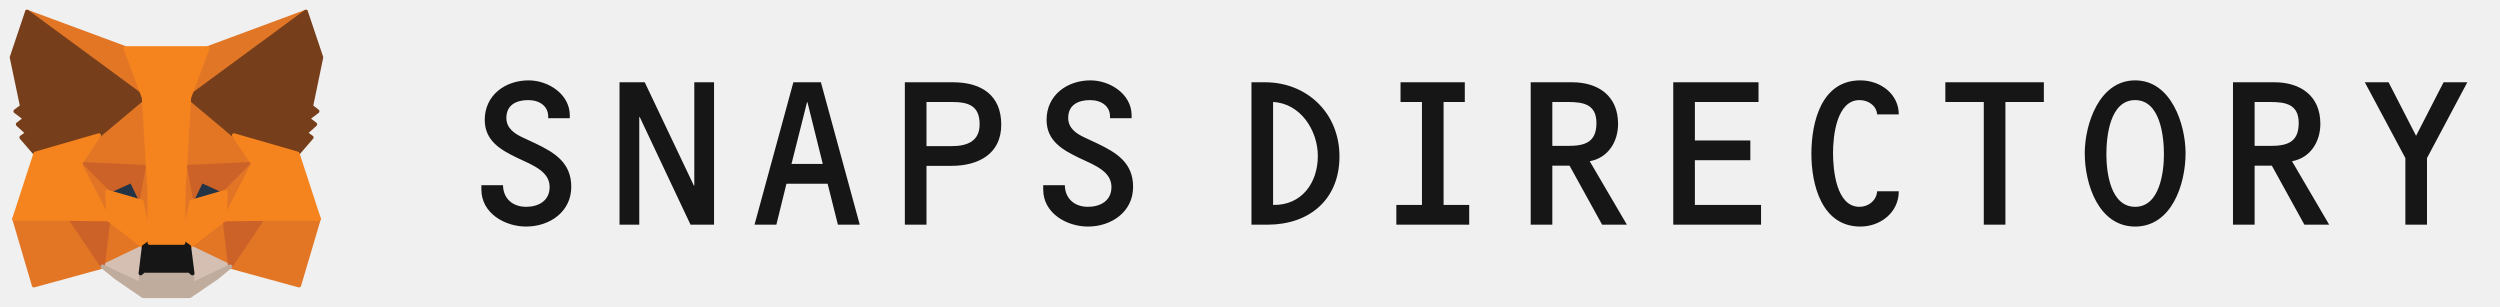
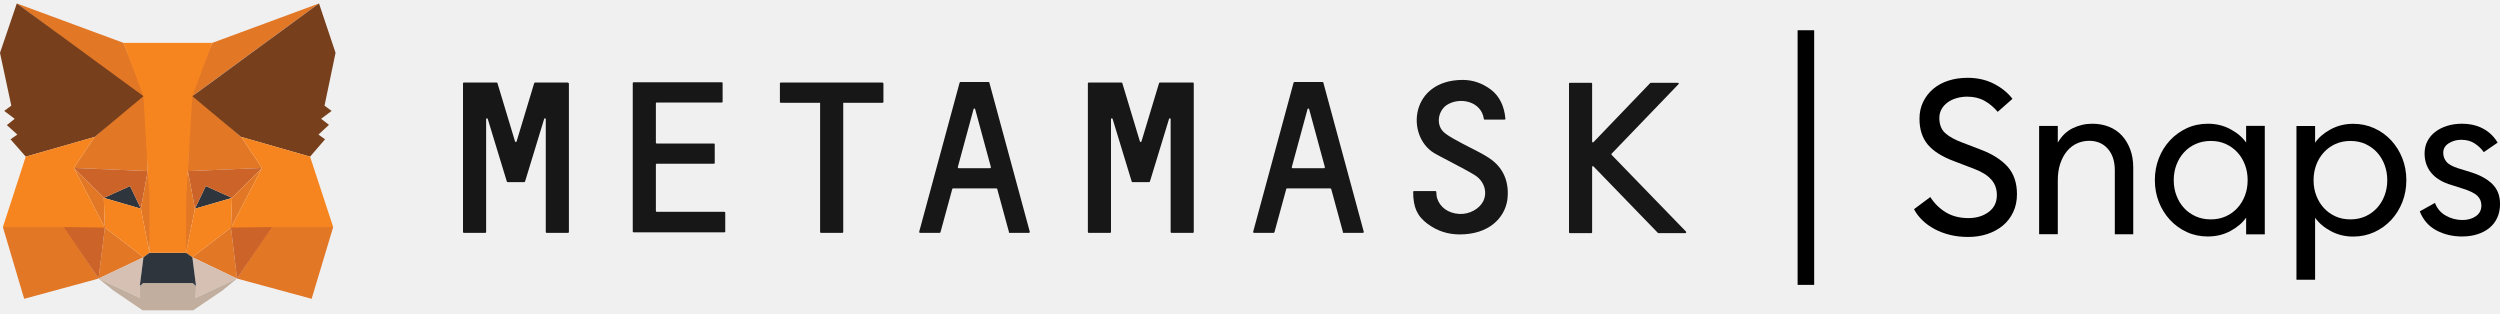
- <svg xmlns="http://www.w3.org/2000/svg" width="212" height="26" viewBox="0 0 212 26" fill="none">
-   <path d="M25.939 1L15.69 8.532L17.595 4.093L25.939 1Z" fill="#E17726" stroke="#E17726" stroke-width="0.349" stroke-linecap="round" stroke-linejoin="round" />
-   <path d="M2.298 1L12.456 8.602L10.641 4.093L2.298 1Z" fill="#E27625" stroke="#E27625" stroke-width="0.349" stroke-linecap="round" stroke-linejoin="round" />
-   <path d="M22.248 18.465L19.521 22.602L25.361 24.199L27.033 18.555L22.248 18.465Z" fill="#E27625" stroke="#E27625" stroke-width="0.349" stroke-linecap="round" stroke-linejoin="round" />
-   <path d="M1.213 18.555L2.875 24.199L8.704 22.602L5.988 18.465L1.213 18.555Z" fill="#E27625" stroke="#E27625" stroke-width="0.349" stroke-linecap="round" stroke-linejoin="round" />
-   <path d="M8.39 11.475L6.768 13.905L12.547 14.166L12.354 7.99L8.39 11.475Z" fill="#E27625" stroke="#E27625" stroke-width="0.349" stroke-linecap="round" stroke-linejoin="round" />
-   <path d="M19.846 11.475L15.821 7.919L15.69 14.166L21.468 13.905L19.846 11.475Z" fill="#E27625" stroke="#E27625" stroke-width="0.349" stroke-linecap="round" stroke-linejoin="round" />
-   <path d="M8.705 22.602L12.202 20.925L9.191 18.595L8.705 22.602Z" fill="#E27625" stroke="#E27625" stroke-width="0.349" stroke-linecap="round" stroke-linejoin="round" />
-   <path d="M16.034 20.925L19.521 22.602L19.045 18.595L16.034 20.925Z" fill="#E27625" stroke="#E27625" stroke-width="0.349" stroke-linecap="round" stroke-linejoin="round" />
-   <path d="M19.521 22.602L16.034 20.925L16.318 23.175L16.287 24.129L19.521 22.602Z" fill="#D5BFB2" stroke="#D5BFB2" stroke-width="0.349" stroke-linecap="round" stroke-linejoin="round" />
-   <path d="M8.704 22.602L11.948 24.129L11.928 23.175L12.202 20.925L8.704 22.602Z" fill="#D5BFB2" stroke="#D5BFB2" stroke-width="0.349" stroke-linecap="round" stroke-linejoin="round" />
-   <path d="M12.009 17.109L9.11 16.265L11.158 15.331L12.009 17.109Z" fill="#233447" stroke="#233447" stroke-width="0.349" stroke-linecap="round" stroke-linejoin="round" />
-   <path d="M16.227 17.109L17.078 15.331L19.136 16.265L16.227 17.109Z" fill="#233447" stroke="#233447" stroke-width="0.349" stroke-linecap="round" stroke-linejoin="round" />
-   <path d="M8.705 22.602L9.212 18.465L5.988 18.555L8.705 22.602Z" fill="#CC6228" stroke="#CC6228" stroke-width="0.349" stroke-linecap="round" stroke-linejoin="round" />
-   <path d="M19.025 18.465L19.522 22.602L22.249 18.555L19.025 18.465Z" fill="#CC6228" stroke="#CC6228" stroke-width="0.349" stroke-linecap="round" stroke-linejoin="round" />
-   <path d="M21.468 13.905L15.69 14.166L16.227 17.109L17.078 15.331L19.136 16.265L21.468 13.905Z" fill="#CC6228" stroke="#CC6228" stroke-width="0.349" stroke-linecap="round" stroke-linejoin="round" />
-   <path d="M9.11 16.265L11.158 15.331L12.009 17.109L12.547 14.166L6.768 13.905L9.11 16.265Z" fill="#CC6228" stroke="#CC6228" stroke-width="0.349" stroke-linecap="round" stroke-linejoin="round" />
-   <path d="M6.768 13.905L9.191 18.595L9.11 16.265L6.768 13.905Z" fill="#E27525" stroke="#E27525" stroke-width="0.349" stroke-linecap="round" stroke-linejoin="round" />
-   <path d="M19.136 16.265L19.045 18.595L21.468 13.905L19.136 16.265Z" fill="#E27525" stroke="#E27525" stroke-width="0.349" stroke-linecap="round" stroke-linejoin="round" />
-   <path d="M12.546 14.166L12.009 17.109L12.688 20.584L12.84 16.004L12.546 14.166Z" fill="#E27525" stroke="#E27525" stroke-width="0.349" stroke-linecap="round" stroke-linejoin="round" />
-   <path d="M15.689 14.166L15.405 15.994L15.547 20.584L16.226 17.109L15.689 14.166Z" fill="#E27525" stroke="#E27525" stroke-width="0.349" stroke-linecap="round" stroke-linejoin="round" />
-   <path d="M16.227 17.109L15.547 20.584L16.034 20.925L19.045 18.595L19.136 16.265L16.227 17.109Z" fill="#F5841F" stroke="#F5841F" stroke-width="0.349" stroke-linecap="round" stroke-linejoin="round" />
-   <path d="M9.11 16.265L9.191 18.595L12.202 20.925L12.689 20.584L12.009 17.109L9.11 16.265Z" fill="#F5841F" stroke="#F5841F" stroke-width="0.349" stroke-linecap="round" stroke-linejoin="round" />
-   <path d="M16.287 24.129L16.318 23.175L16.054 22.954H12.182L11.928 23.175L11.948 24.129L8.704 22.602L9.84 23.526L12.141 25.103H16.085L18.396 23.526L19.521 22.602L16.287 24.129Z" fill="#C0AC9D" stroke="#C0AC9D" stroke-width="0.349" stroke-linecap="round" stroke-linejoin="round" />
-   <path d="M16.034 20.925L15.548 20.584H12.689L12.202 20.925L11.928 23.175L12.182 22.954H16.055L16.318 23.175L16.034 20.925Z" fill="#161616" stroke="#161616" stroke-width="0.349" stroke-linecap="round" stroke-linejoin="round" />
-   <path d="M26.374 9.024L27.236 4.866L25.938 1L16.034 8.281L19.846 11.475L25.229 13.031L26.415 11.655L25.898 11.284L26.719 10.541L26.09 10.059L26.912 9.436L26.374 9.024Z" fill="#763E1A" stroke="#763E1A" stroke-width="0.349" stroke-linecap="round" stroke-linejoin="round" />
-   <path d="M1 4.867L1.872 9.024L1.314 9.436L2.146 10.059L1.517 10.541L2.338 11.284L1.821 11.655L3.007 13.031L8.39 11.475L12.202 8.281L2.298 1L1 4.867Z" fill="#763E1A" stroke="#763E1A" stroke-width="0.349" stroke-linecap="round" stroke-linejoin="round" />
-   <path d="M25.229 13.031L19.846 11.475L21.468 13.905L19.045 18.595L22.249 18.555H27.034L25.229 13.031Z" fill="#F5841F" stroke="#F5841F" stroke-width="0.349" stroke-linecap="round" stroke-linejoin="round" />
-   <path d="M8.39 11.475L3.007 13.031L1.213 18.555H5.988L9.191 18.595L6.768 13.905L8.39 11.475Z" fill="#F5841F" stroke="#F5841F" stroke-width="0.349" stroke-linecap="round" stroke-linejoin="round" />
-   <path d="M15.689 14.166L16.034 8.281L17.595 4.093H10.641L12.202 8.281L12.547 14.166L12.678 16.014L12.688 20.584H15.547L15.557 16.014L15.689 14.166Z" fill="#F5841F" stroke="#F5841F" stroke-width="0.349" stroke-linecap="round" stroke-linejoin="round" />
-   <path d="M44.615 19.212C42.798 19.212 40.821 18.072 40.821 16.077V15.703H42.655C42.673 16.843 43.475 17.538 44.615 17.538C45.648 17.538 46.609 17.039 46.609 15.863C46.609 14.545 45.238 14.029 43.867 13.387C42.495 12.729 41.106 11.963 41.106 10.164C41.106 8.08 42.834 6.815 44.828 6.815C46.485 6.815 48.319 7.973 48.319 9.79V10.021H46.485C46.556 9.006 45.755 8.489 44.793 8.489C43.831 8.489 42.94 8.864 42.94 10.003C42.94 10.876 43.635 11.339 44.33 11.66L45.398 12.159C47.037 12.942 48.444 13.797 48.444 15.845C48.444 17.965 46.609 19.212 44.615 19.212ZM58.876 15.739V6.976H60.551V19.052H58.556L54.245 9.914H54.21V19.052H52.536V6.976H54.673L58.841 15.739H58.876ZM69.772 13.904L68.472 8.668H68.436L67.118 13.904H69.772ZM70.182 15.578H66.691L65.836 19.052H63.983L67.278 6.976H69.612L72.907 19.052H71.054L70.182 15.578ZM76.731 19.052V6.976H80.81C83.214 6.976 84.906 8.062 84.906 10.573C84.906 13.085 82.93 14.064 80.685 14.064H78.566V19.052H76.731ZM78.566 12.39H80.721C81.986 12.39 83.072 11.998 83.072 10.538C83.072 8.953 82.11 8.65 80.739 8.65H78.566V12.39ZM92.258 19.212C90.441 19.212 88.464 18.072 88.464 16.077V15.703H90.298C90.316 16.843 91.118 17.538 92.258 17.538C93.291 17.538 94.252 17.039 94.252 15.863C94.252 14.545 92.881 14.029 91.51 13.387C90.138 12.729 88.749 11.963 88.749 10.164C88.749 8.08 90.477 6.815 92.471 6.815C94.128 6.815 95.962 7.973 95.962 9.79V10.021H94.128C94.199 9.006 93.397 8.489 92.436 8.489C91.474 8.489 90.583 8.864 90.583 10.003C90.583 10.876 91.278 11.339 91.973 11.66L93.041 12.159C94.68 12.942 96.087 13.797 96.087 15.845C96.087 17.965 94.252 19.212 92.258 19.212ZM106.124 19.052V6.976H107.264C110.862 6.976 113.587 9.612 113.587 13.263C113.587 16.932 111.022 19.052 107.495 19.052H106.124ZM107.958 8.65V17.377C110.381 17.431 111.752 15.507 111.752 13.227C111.752 11.054 110.274 8.757 107.958 8.65ZM122.416 8.65V17.377H124.589V19.052H118.409V17.377H120.582V8.65H118.765V6.976H124.215V8.65H122.416ZM131.637 14.047V19.052H129.803V6.976H133.312C135.52 6.976 137.212 8.115 137.212 10.502C137.212 12.016 136.375 13.387 134.808 13.672L137.96 19.052H135.859L133.098 14.047H131.637ZM131.637 12.372H132.991C134.469 12.372 135.378 12.016 135.378 10.431C135.378 8.846 134.273 8.65 132.973 8.65H131.637V12.372ZM143.726 8.65V11.909H148.428V13.584H143.726V17.377H149.337V19.052H141.892V6.976H149.123V8.65H143.726ZM161.016 9.701H159.181C159.128 8.97 158.451 8.489 157.685 8.489C155.744 8.489 155.441 11.535 155.441 12.96C155.441 14.403 155.708 17.538 157.685 17.538C158.451 17.538 159.128 17.003 159.181 16.22H161.016C161.016 18.018 159.466 19.212 157.756 19.212C154.497 19.212 153.606 15.685 153.606 13.049C153.606 10.271 154.497 6.815 157.756 6.815C159.466 6.815 161.016 7.973 161.016 9.701ZM170.059 8.65V19.052H168.225V8.65H164.965V6.976H173.319V8.65H170.059ZM181.061 6.815C184.125 6.815 185.336 10.556 185.336 12.996C185.336 15.65 184.143 19.212 181.061 19.212C177.98 19.212 176.787 15.65 176.787 12.996C176.787 10.556 177.998 6.815 181.061 6.815ZM181.061 8.489C178.924 8.489 178.621 11.535 178.621 13.085C178.621 14.599 178.96 17.538 181.061 17.538C183.145 17.538 183.502 14.599 183.502 13.085C183.502 11.535 183.181 8.489 181.061 8.489ZM191.191 14.047V19.052H189.357V6.976H192.865C195.074 6.976 196.766 8.115 196.766 10.502C196.766 12.016 195.929 13.387 194.362 13.672L197.514 19.052H195.412L192.652 14.047H191.191ZM191.191 12.372H192.545C194.023 12.372 194.931 12.016 194.931 10.431C194.931 8.846 193.827 8.65 192.527 8.65H191.191V12.372ZM204.883 11.517L207.216 6.976H209.229L205.809 13.405V19.052H203.975V13.405L200.537 6.976H202.55L204.883 11.517Z" fill="#161616" />
+ <svg xmlns="http://www.w3.org/2000/svg" width="239" height="30" viewBox="0 0 239 30" fill="none">
+   <g clip-path="url(#clip0_200_497)">
+     <path fill-rule="evenodd" clip-rule="evenodd" d="M171.852 27.234V2.892H173.435V27.234H171.852Z" fill="#010101" />
+     <path d="M142.385 15.126C141.556 14.573 140.627 14.171 139.747 13.694C139.17 13.368 138.567 13.091 138.089 12.689C137.26 12.011 137.436 10.655 138.29 10.052C139.546 9.223 141.631 9.675 141.858 11.383C141.858 11.408 141.883 11.433 141.933 11.433H143.842C143.892 11.433 143.917 11.408 143.917 11.358C143.817 10.177 143.365 9.198 142.536 8.57C141.732 7.967 140.828 7.64 139.848 7.64C134.824 7.64 134.372 12.941 137.085 14.624C137.386 14.825 140.049 16.156 140.978 16.734C141.908 17.312 142.209 18.367 141.807 19.221C141.431 19.974 140.476 20.502 139.521 20.452C138.466 20.401 137.662 19.824 137.386 18.945C137.336 18.794 137.311 18.467 137.311 18.342C137.311 18.316 137.286 18.266 137.235 18.266H135.175C135.15 18.266 135.1 18.291 135.1 18.342C135.1 19.824 135.477 20.653 136.482 21.406C137.436 22.11 138.466 22.411 139.546 22.411C142.36 22.411 143.817 20.828 144.093 19.171C144.319 17.538 143.817 16.081 142.385 15.126Z" fill="#171717" />
+     <path d="M110.883 7.891C110.858 7.891 110.833 7.916 110.808 7.941L109.125 13.518C109.1 13.593 108.999 13.593 108.974 13.518L107.291 7.941C107.291 7.916 107.266 7.891 107.216 7.891H104.076C104.051 7.891 104 7.916 104 7.966V22.185C104 22.21 104.025 22.26 104.076 22.26H106.136C106.161 22.26 106.211 22.235 106.211 22.185V11.383C106.211 11.307 106.337 11.282 106.362 11.357L108.07 16.959L108.195 17.361C108.195 17.387 108.221 17.412 108.271 17.412H109.853C109.879 17.412 109.904 17.387 109.929 17.361L110.054 16.959L111.763 11.357C111.788 11.282 111.913 11.307 111.913 11.383V22.185C111.913 22.21 111.939 22.26 111.989 22.26H114.049C114.074 22.26 114.124 22.235 114.124 22.185V7.966C114.124 7.941 114.099 7.891 114.049 7.891H110.883Z" fill="#171717" />
+     <path d="M84.356 7.891H74.634C74.609 7.891 74.559 7.916 74.559 7.966V9.75C74.559 9.775 74.584 9.825 74.634 9.825H78.402V22.185C78.402 22.21 78.427 22.26 78.478 22.26H80.537C80.563 22.26 80.613 22.235 80.613 22.185V9.825H84.381C84.406 9.825 84.456 9.8 84.456 9.75V7.966C84.431 7.941 84.406 7.891 84.356 7.891Z" fill="#171717" />
+     <path d="M91.566 15.979L93.073 10.428C93.098 10.352 93.198 10.352 93.224 10.428L94.731 15.979C94.731 16.03 94.706 16.08 94.656 16.08H91.641C91.591 16.08 91.566 16.03 91.566 15.979ZM96.489 22.26H98.373C98.424 22.26 98.449 22.209 98.449 22.159L94.58 7.891C94.58 7.865 94.555 7.84 94.505 7.84H91.817C91.792 7.84 91.767 7.865 91.742 7.891L87.873 22.159C87.873 22.209 87.898 22.26 87.948 22.26H89.832C89.857 22.26 89.882 22.235 89.908 22.209L91.038 18.065C91.038 18.039 91.063 18.014 91.114 18.014H95.258C95.284 18.014 95.309 18.039 95.334 18.065L96.464 22.209C96.414 22.235 96.464 22.26 96.489 22.26Z" fill="#171717" />
+     <path d="M123.494 15.979L125.001 10.428C125.027 10.352 125.127 10.352 125.152 10.428L126.659 15.979C126.659 16.03 126.634 16.08 126.584 16.08H123.57C123.519 16.08 123.494 16.03 123.494 15.979ZM128.418 22.26H130.302C130.352 22.26 130.377 22.209 130.377 22.159L126.509 7.891C126.509 7.865 126.484 7.84 126.433 7.84H123.745C123.72 7.84 123.695 7.865 123.67 7.891L119.801 22.159C119.801 22.209 119.827 22.26 119.877 22.26H121.761C121.786 22.26 121.811 22.235 121.836 22.209L122.967 18.065C122.967 18.039 122.992 18.014 123.042 18.014H127.187C127.212 18.014 127.237 18.039 127.262 18.065L128.393 22.209C128.343 22.235 128.368 22.26 128.418 22.26Z" fill="#171717" />
+     <path d="M62.702 20.15V15.729C62.702 15.704 62.727 15.653 62.777 15.653H68.253C68.278 15.653 68.329 15.628 68.329 15.578V13.795C68.329 13.769 68.304 13.719 68.253 13.719H62.777C62.752 13.719 62.702 13.694 62.702 13.644V9.876C62.702 9.851 62.727 9.8 62.777 9.8H69.007C69.032 9.8 69.082 9.775 69.082 9.725V7.941C69.082 7.916 69.057 7.866 69.007 7.866H60.566C60.541 7.866 60.491 7.891 60.491 7.941V22.135C60.491 22.16 60.516 22.21 60.566 22.21H69.258C69.283 22.21 69.334 22.185 69.334 22.135V20.326C69.334 20.301 69.308 20.251 69.258 20.251H62.752C62.727 20.226 62.702 20.2 62.702 20.15Z" fill="#171717" />
+     <path d="M161.176 22.134L154.066 14.799C154.041 14.774 154.041 14.723 154.066 14.698L160.472 8.041C160.522 7.991 160.472 7.916 160.422 7.916H157.809C157.793 7.916 157.776 7.924 157.759 7.941L152.333 13.593C152.283 13.643 152.207 13.593 152.207 13.543V7.991C152.207 7.966 152.182 7.916 152.132 7.916H150.072C150.047 7.916 149.997 7.941 149.997 7.991V22.209C149.997 22.235 150.022 22.285 150.072 22.285H152.132C152.157 22.285 152.207 22.26 152.207 22.209V15.954C152.207 15.904 152.283 15.854 152.333 15.904L158.488 22.26C158.488 22.26 158.513 22.285 158.538 22.285H161.15C161.201 22.26 161.226 22.184 161.176 22.134Z" fill="#171717" />
+     <path d="M54.261 7.891H51.146C51.121 7.891 51.096 7.916 51.071 7.941L49.388 13.518C49.362 13.593 49.262 13.593 49.237 13.518L47.554 7.941C47.554 7.916 47.529 7.891 47.478 7.891H44.338C44.313 7.891 44.263 7.916 44.263 7.966V22.185C44.263 22.21 44.288 22.26 44.338 22.26H46.398C46.423 22.26 46.474 22.235 46.474 22.185V11.383C46.474 11.307 46.599 11.282 46.624 11.357L48.333 16.959L48.458 17.361C48.458 17.387 48.483 17.412 48.533 17.412H50.116C50.141 17.412 50.166 17.387 50.191 17.361L50.317 16.959L52.025 11.357C52.05 11.282 52.176 11.307 52.176 11.383V22.185C52.176 22.21 52.201 22.26 52.251 22.26H54.311C54.336 22.26 54.387 22.235 54.387 22.185V7.966C54.336 7.941 54.311 7.891 54.261 7.891Z" fill="#171717" />
+     <path d="M30.497 0.329L17.961 9.499L20.297 4.098L30.497 0.329Z" fill="#E27726" />
+     <path d="M1.608 0.329L14.017 9.599L11.807 4.098L1.608 0.329Z" fill="#E27726" />
+     <path d="M26 21.582L22.659 26.631L29.793 28.566L31.853 21.707L26 21.582Z" fill="#E27726" />
+     <path d="M0.276 21.707L2.311 28.566L9.42 26.631L6.104 21.582L0.276 21.707Z" fill="#E27726" />
+     <path d="M9.044 13.091L7.059 16.055L14.118 16.356L13.892 8.845L9.044 13.091Z" fill="#E27726" />
+     <path d="M23.061 13.091L18.137 8.745L17.961 16.357L25.045 16.055L23.061 13.091Z" fill="#E27726" />
+     <path d="M9.42 26.631L13.716 24.596L10.023 21.757L9.42 26.631Z" fill="#E27726" />
+     <path d="M18.388 24.596L22.659 26.631L22.081 21.757L18.388 24.596Z" fill="#E27726" />
+     <path d="M22.659 26.631L18.388 24.596L18.74 27.334L18.69 28.49L22.659 26.631Z" fill="#D6C0B3" />
+     <path d="M9.42 26.631L13.389 28.49L13.364 27.334L13.716 24.596L9.42 26.631Z" fill="#D6C0B3" />
+     <path d="M13.465 19.948L9.923 18.918L12.435 17.788L13.465 19.948Z" fill="#2F353C" />
+     <path d="M18.64 19.948L19.67 17.788L22.182 18.918L18.64 19.948Z" fill="#2F353C" />
+     <path d="M9.42 26.631L10.048 21.582L6.104 21.707L9.42 26.631Z" fill="#CC6329" />
+     <path d="M22.056 21.582L22.659 26.631L26 21.707L22.056 21.582Z" fill="#CC6329" />
+     <path d="M25.045 16.055L17.961 16.356L18.64 19.949L19.669 17.788L22.182 18.919L25.045 16.055Z" fill="#CC6329" />
+     <path d="M9.923 18.919L12.435 17.788L13.465 19.949L14.118 16.356L7.059 16.055L9.923 18.919Z" fill="#CC6329" />
+     <path d="M7.059 16.055L10.023 21.757L9.923 18.919L7.059 16.055Z" fill="#E27726" />
+     <path d="M22.182 18.919L22.081 21.757L25.045 16.055L22.182 18.919Z" fill="#E27726" />
+     <path d="M14.118 16.357L13.465 19.949L14.294 24.169L14.495 18.593L14.118 16.357Z" fill="#E27726" />
+     <path d="M17.961 16.357L17.635 18.593L17.786 24.169L18.64 19.949L17.961 16.357Z" fill="#E27726" />
+     <path d="M18.64 19.948L17.785 24.169L18.388 24.596L22.081 21.757L22.182 18.919L18.64 19.948Z" fill="#F6851F" />
+     <path d="M9.923 18.919L10.023 21.757L13.716 24.596L14.294 24.169L13.465 19.948L9.923 18.919Z" fill="#F6851F" />
+     <path d="M18.69 28.489L18.74 27.334L18.414 27.058H13.691L13.364 27.334L13.389 28.489L9.42 26.631L10.827 27.761L13.641 29.67H18.464L21.277 27.761L22.659 26.631L18.69 28.489Z" fill="#C1AE9E" />
+     <path d="M18.389 24.596L17.786 24.169H14.294L13.716 24.596L13.364 27.334L13.691 27.058H18.414L18.74 27.334L18.389 24.596Z" fill="#2F353C" />
+     <path d="M31.024 10.101L32.079 5.052L30.497 0.329L18.388 9.197L23.061 13.091L29.643 14.975L31.075 13.317L30.446 12.865L31.451 11.935L30.698 11.357L31.703 10.604L31.024 10.101Z" fill="#773F1B" />
+     <path d="M0 5.052L1.08 10.101L0.402 10.604L1.407 11.357L0.653 11.96L1.658 12.865L1.005 13.317L2.462 14.975L9.044 13.091L13.716 9.197L1.608 0.329L0 5.052Z" fill="#773F1B" />
+     <path d="M29.643 14.975L23.061 13.091L25.045 16.055L22.081 21.758L26 21.707H31.853L29.643 14.975Z" fill="#F6851F" />
+     <path d="M9.043 13.091L2.462 14.975L0.276 21.707H6.104L10.023 21.758L7.059 16.055L9.043 13.091Z" fill="#F6851F" />
+     <path d="M17.962 16.357L18.389 9.197L20.298 4.098H11.807L13.716 9.197L14.118 16.357L14.294 18.618V24.169H17.786L17.811 18.618L17.962 16.357Z" fill="#F6851F" />
+     <path d="M188.143 22.653C187.534 22.653 186.962 22.587 186.422 22.455C185.882 22.323 185.389 22.138 184.94 21.896C184.491 21.654 184.101 21.372 183.769 21.045C183.436 20.722 183.175 20.373 182.98 19.999L184.535 18.838C184.937 19.459 185.436 19.949 186.039 20.31C186.639 20.668 187.355 20.85 188.184 20.85C188.944 20.85 189.584 20.656 190.112 20.27C190.636 19.883 190.9 19.343 190.9 18.652C190.9 18.059 190.721 17.559 190.36 17.161C190.002 16.759 189.474 16.429 188.783 16.165L186.837 15.418C185.675 14.991 184.83 14.457 184.299 13.823C183.769 13.188 183.502 12.366 183.502 11.358C183.502 10.764 183.618 10.224 183.853 9.741C184.089 9.257 184.409 8.843 184.817 8.497C185.226 8.152 185.709 7.888 186.268 7.709C186.827 7.53 187.439 7.439 188.102 7.439C189.028 7.439 189.86 7.624 190.598 7.998C191.336 8.372 191.936 8.855 192.391 9.449L190.981 10.692C190.608 10.249 190.187 9.898 189.716 9.634C189.245 9.37 188.692 9.241 188.058 9.241C187.7 9.241 187.358 9.292 187.031 9.386C186.708 9.483 186.422 9.621 186.18 9.8C185.938 9.979 185.747 10.193 185.609 10.444C185.471 10.692 185.401 10.968 185.401 11.273C185.401 11.895 185.584 12.375 185.951 12.714C186.318 13.053 186.874 13.361 187.618 13.637L189.402 14.322C190.495 14.737 191.336 15.277 191.93 15.939C192.523 16.602 192.822 17.481 192.822 18.571C192.822 19.192 192.705 19.755 192.47 20.26C192.234 20.766 191.911 21.193 191.496 21.544C191.082 21.896 190.589 22.169 190.014 22.364C189.44 22.559 188.815 22.653 188.14 22.653H188.143Z" fill="black" />
+     <path d="M194.941 12.039H196.725V13.635C197.083 13.013 197.554 12.557 198.135 12.265C198.716 11.977 199.344 11.829 200.022 11.829C200.603 11.829 201.133 11.926 201.617 12.118C202.101 12.309 202.512 12.592 202.851 12.956C203.19 13.324 203.454 13.763 203.649 14.281C203.843 14.8 203.938 15.377 203.938 16.012V22.395H202.176V16.282C202.176 15.412 201.95 14.724 201.504 14.219C201.055 13.713 200.465 13.462 199.733 13.462C199.318 13.462 198.929 13.543 198.562 13.71C198.194 13.876 197.877 14.121 197.607 14.445C197.337 14.768 197.123 15.167 196.963 15.635C196.803 16.106 196.725 16.643 196.725 17.252V22.392H194.941V12.03V12.039Z" fill="black" />
+     <path d="M211.084 22.609C210.353 22.609 209.678 22.468 209.062 22.185C208.447 21.902 207.913 21.516 207.454 21.023C206.999 20.533 206.644 19.962 206.387 19.312C206.132 18.662 206.004 17.965 206.004 17.217C206.004 16.47 206.132 15.773 206.387 15.123C206.641 14.473 206.999 13.905 207.454 13.415C207.91 12.925 208.447 12.539 209.062 12.253C209.678 11.97 210.35 11.829 211.084 11.829C211.873 11.829 212.589 12.005 213.239 12.357C213.889 12.708 214.385 13.132 214.73 13.631V12.036H216.514V22.399H214.73V20.803C214.385 21.3 213.889 21.727 213.239 22.078C212.589 22.43 211.869 22.606 211.084 22.606V22.609ZM211.354 20.973C211.879 20.973 212.356 20.876 212.783 20.684C213.21 20.493 213.581 20.226 213.892 19.887C214.203 19.547 214.444 19.152 214.617 18.696C214.79 18.241 214.875 17.751 214.875 17.224C214.875 16.696 214.79 16.209 214.617 15.751C214.444 15.296 214.203 14.897 213.892 14.561C213.581 14.225 213.21 13.958 212.783 13.763C212.356 13.569 211.879 13.474 211.354 13.474C210.83 13.474 210.35 13.572 209.913 13.763C209.477 13.955 209.106 14.222 208.795 14.561C208.484 14.9 208.243 15.296 208.07 15.751C207.897 16.206 207.809 16.696 207.809 17.224C207.809 17.751 207.894 18.238 208.07 18.696C208.243 19.152 208.484 19.55 208.795 19.887C209.106 20.226 209.48 20.489 209.913 20.684C210.346 20.879 210.827 20.973 211.354 20.973Z" fill="black" />
+     <path d="M219.541 26.735V12.043H221.324V13.638C221.67 13.142 222.166 12.715 222.816 12.363C223.466 12.011 224.185 11.836 224.97 11.836C225.689 11.836 226.358 11.977 226.98 12.259C227.601 12.542 228.141 12.928 228.597 13.421C229.052 13.911 229.407 14.483 229.664 15.13C229.919 15.78 230.047 16.477 230.047 17.224C230.047 17.971 229.919 18.669 229.664 19.319C229.41 19.968 229.052 20.537 228.597 21.03C228.141 21.52 227.601 21.906 226.98 22.192C226.358 22.474 225.689 22.616 224.97 22.616C224.182 22.616 223.463 22.44 222.816 22.088C222.166 21.736 221.67 21.309 221.324 20.813V26.742H219.541V26.735ZM224.7 20.973C225.224 20.973 225.701 20.876 226.129 20.684C226.556 20.49 226.926 20.226 227.237 19.887C227.548 19.548 227.79 19.152 227.962 18.697C228.135 18.241 228.223 17.752 228.223 17.224C228.223 16.697 228.135 16.21 227.962 15.751C227.79 15.296 227.548 14.897 227.237 14.561C226.926 14.225 226.556 13.958 226.129 13.764C225.701 13.569 225.224 13.475 224.7 13.475C224.175 13.475 223.698 13.572 223.271 13.764C222.844 13.958 222.473 14.222 222.163 14.561C221.852 14.9 221.61 15.296 221.437 15.751C221.265 16.207 221.177 16.697 221.177 17.224C221.177 17.752 221.261 18.238 221.437 18.697C221.61 19.152 221.852 19.551 222.163 19.887C222.473 20.226 222.844 20.49 223.271 20.684C223.698 20.879 224.175 20.973 224.7 20.973Z" fill="black" />
+     <path d="M235.395 22.609C234.469 22.609 233.64 22.411 232.908 22.019C232.176 21.626 231.652 21.02 231.332 20.204L232.783 19.397C232.977 19.921 233.316 20.326 233.809 20.609C234.299 20.891 234.836 21.033 235.417 21.033C235.913 21.033 236.34 20.913 236.692 20.668C237.044 20.427 237.219 20.084 237.219 19.642C237.219 19.268 237.088 18.957 236.827 18.709C236.563 18.461 236.095 18.232 235.417 18.024L234.381 17.692C233.524 17.444 232.877 17.06 232.443 16.542C232.007 16.024 231.79 15.399 231.79 14.668C231.79 14.225 231.884 13.829 232.07 13.478C232.255 13.126 232.512 12.828 232.836 12.586C233.159 12.344 233.536 12.159 233.966 12.027C234.393 11.895 234.858 11.829 235.354 11.829C236.127 11.829 236.805 11.986 237.386 12.297C237.967 12.608 238.428 13.054 238.774 13.635L237.449 14.545C237.213 14.212 236.921 13.933 236.569 13.707C236.218 13.478 235.794 13.364 235.295 13.364C234.852 13.364 234.456 13.474 234.101 13.697C233.75 13.917 233.574 14.222 233.574 14.608C233.574 14.925 233.674 15.208 233.875 15.459C234.076 15.707 234.466 15.921 235.047 16.103L236.186 16.454C237.084 16.731 237.778 17.111 238.268 17.594C238.758 18.078 239.003 18.712 239.003 19.5C239.003 19.996 238.912 20.439 238.733 20.825C238.554 21.212 238.3 21.538 237.976 21.799C237.653 22.063 237.267 22.261 236.827 22.399C236.384 22.537 235.907 22.606 235.398 22.606L235.395 22.609Z" fill="black" />
+   </g>
+   <defs>
+     <clipPath id="clip0_200_497">
+       <rect width="239" height="29.341" fill="white" transform="translate(0 0.329407)" />
+     </clipPath>
+   </defs>
</svg>
